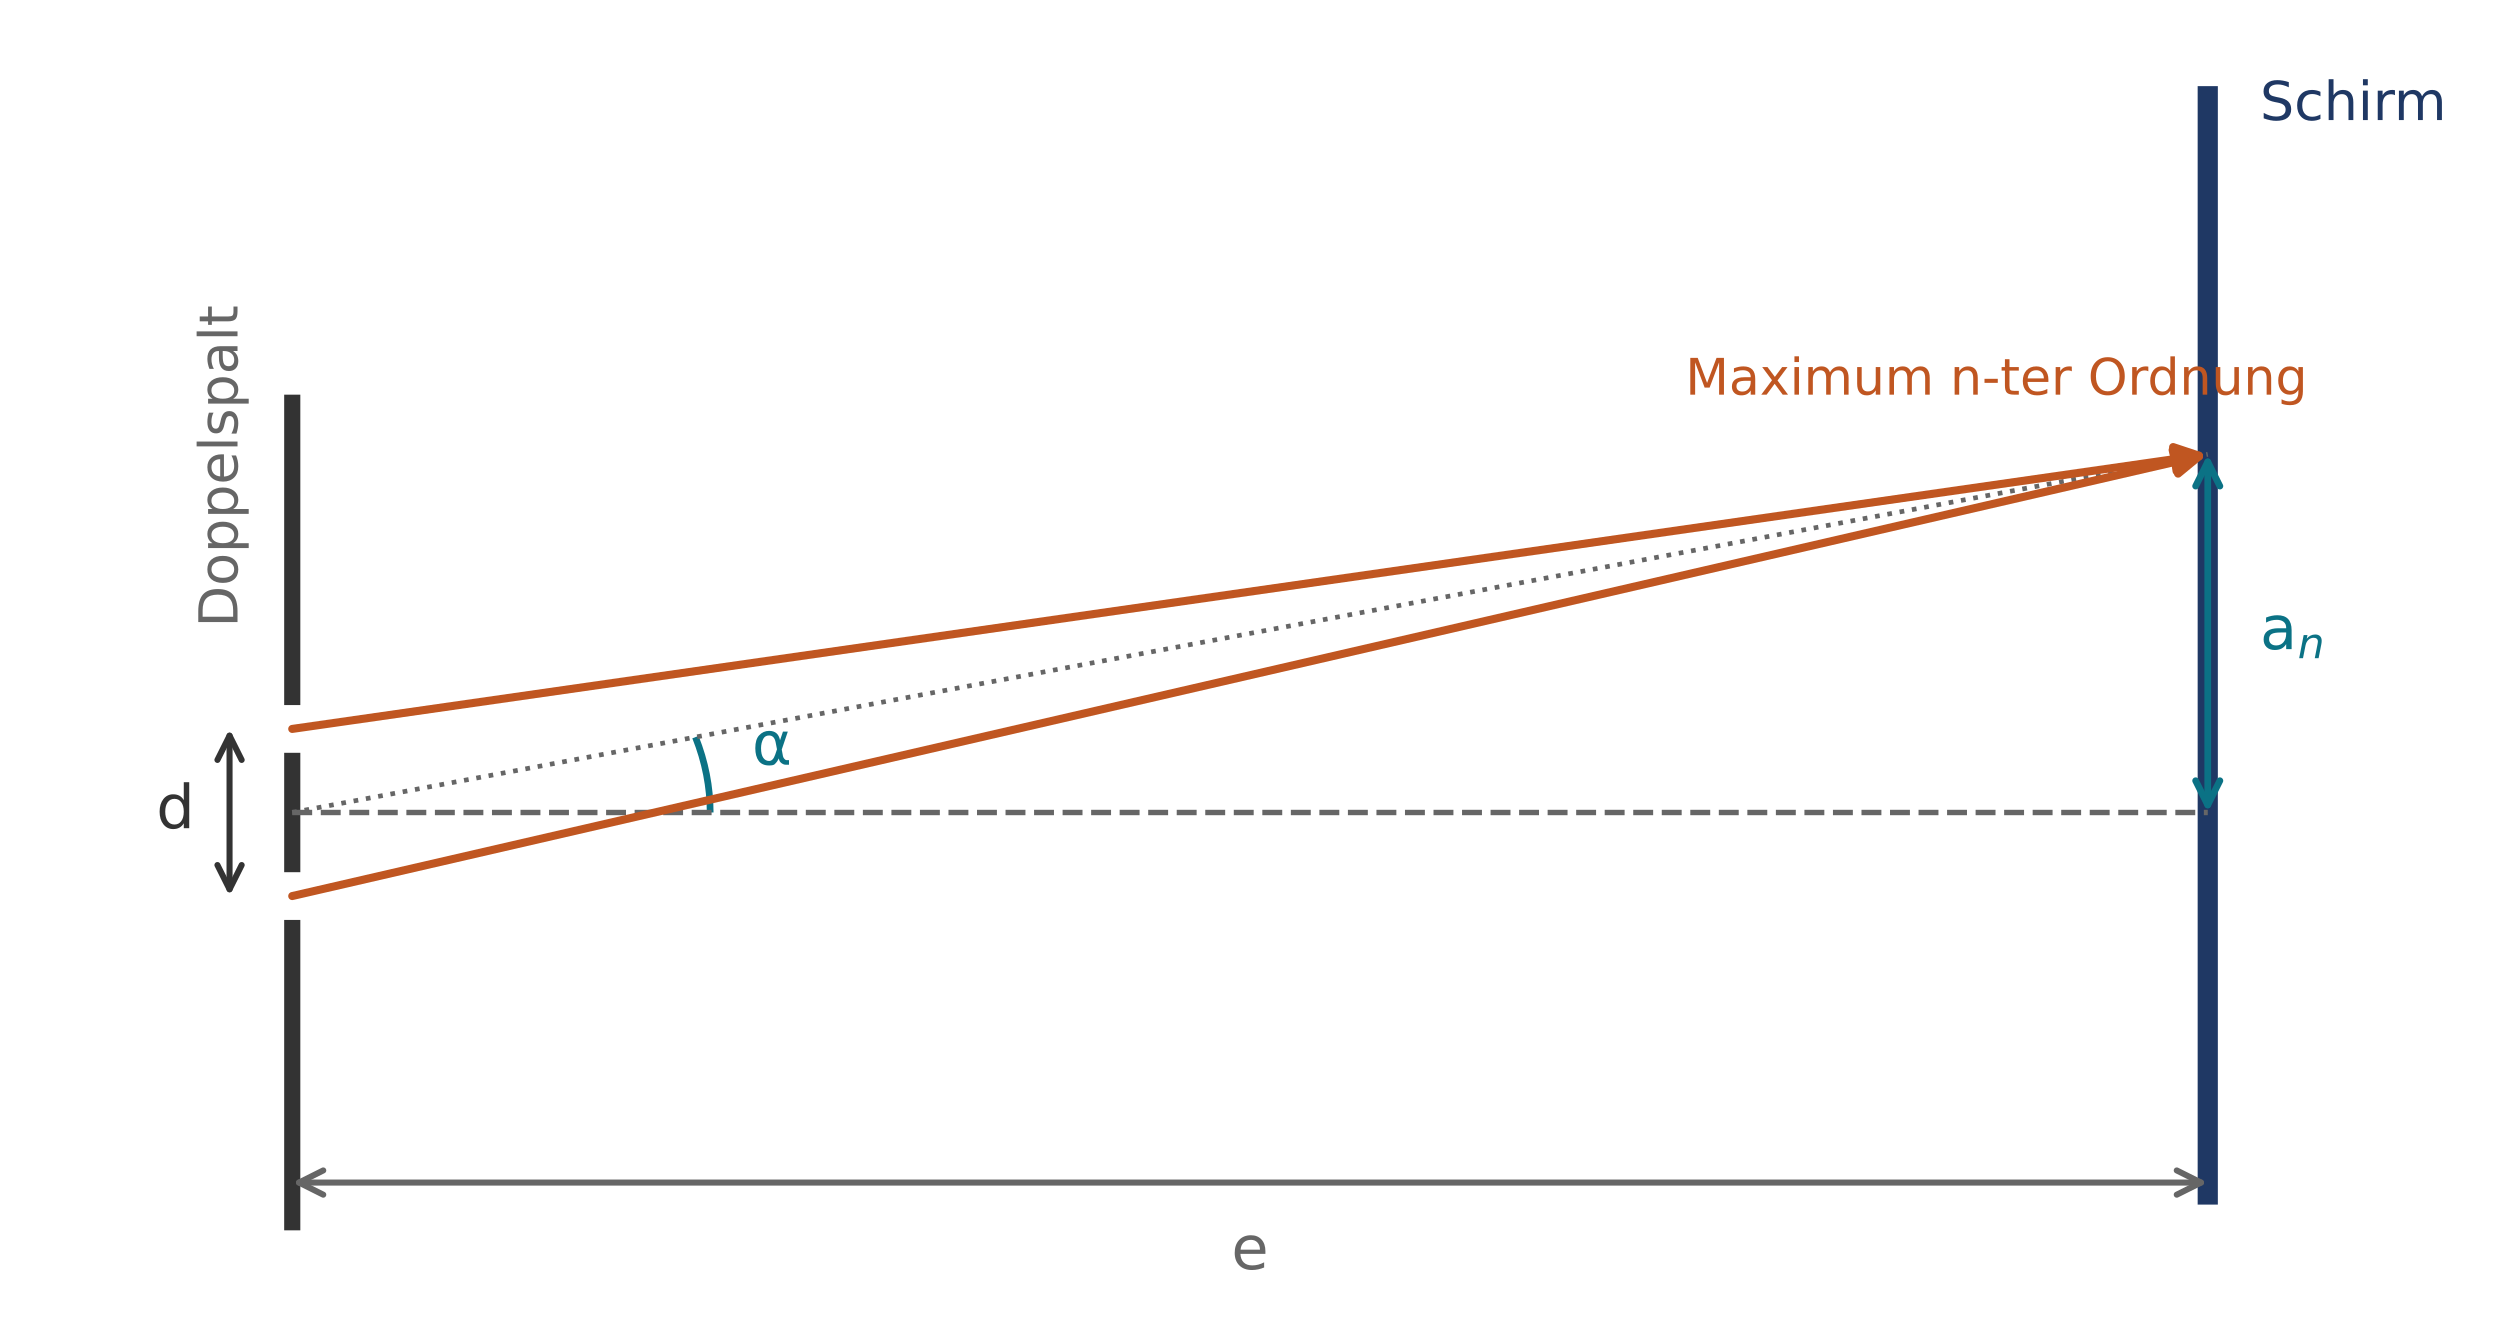
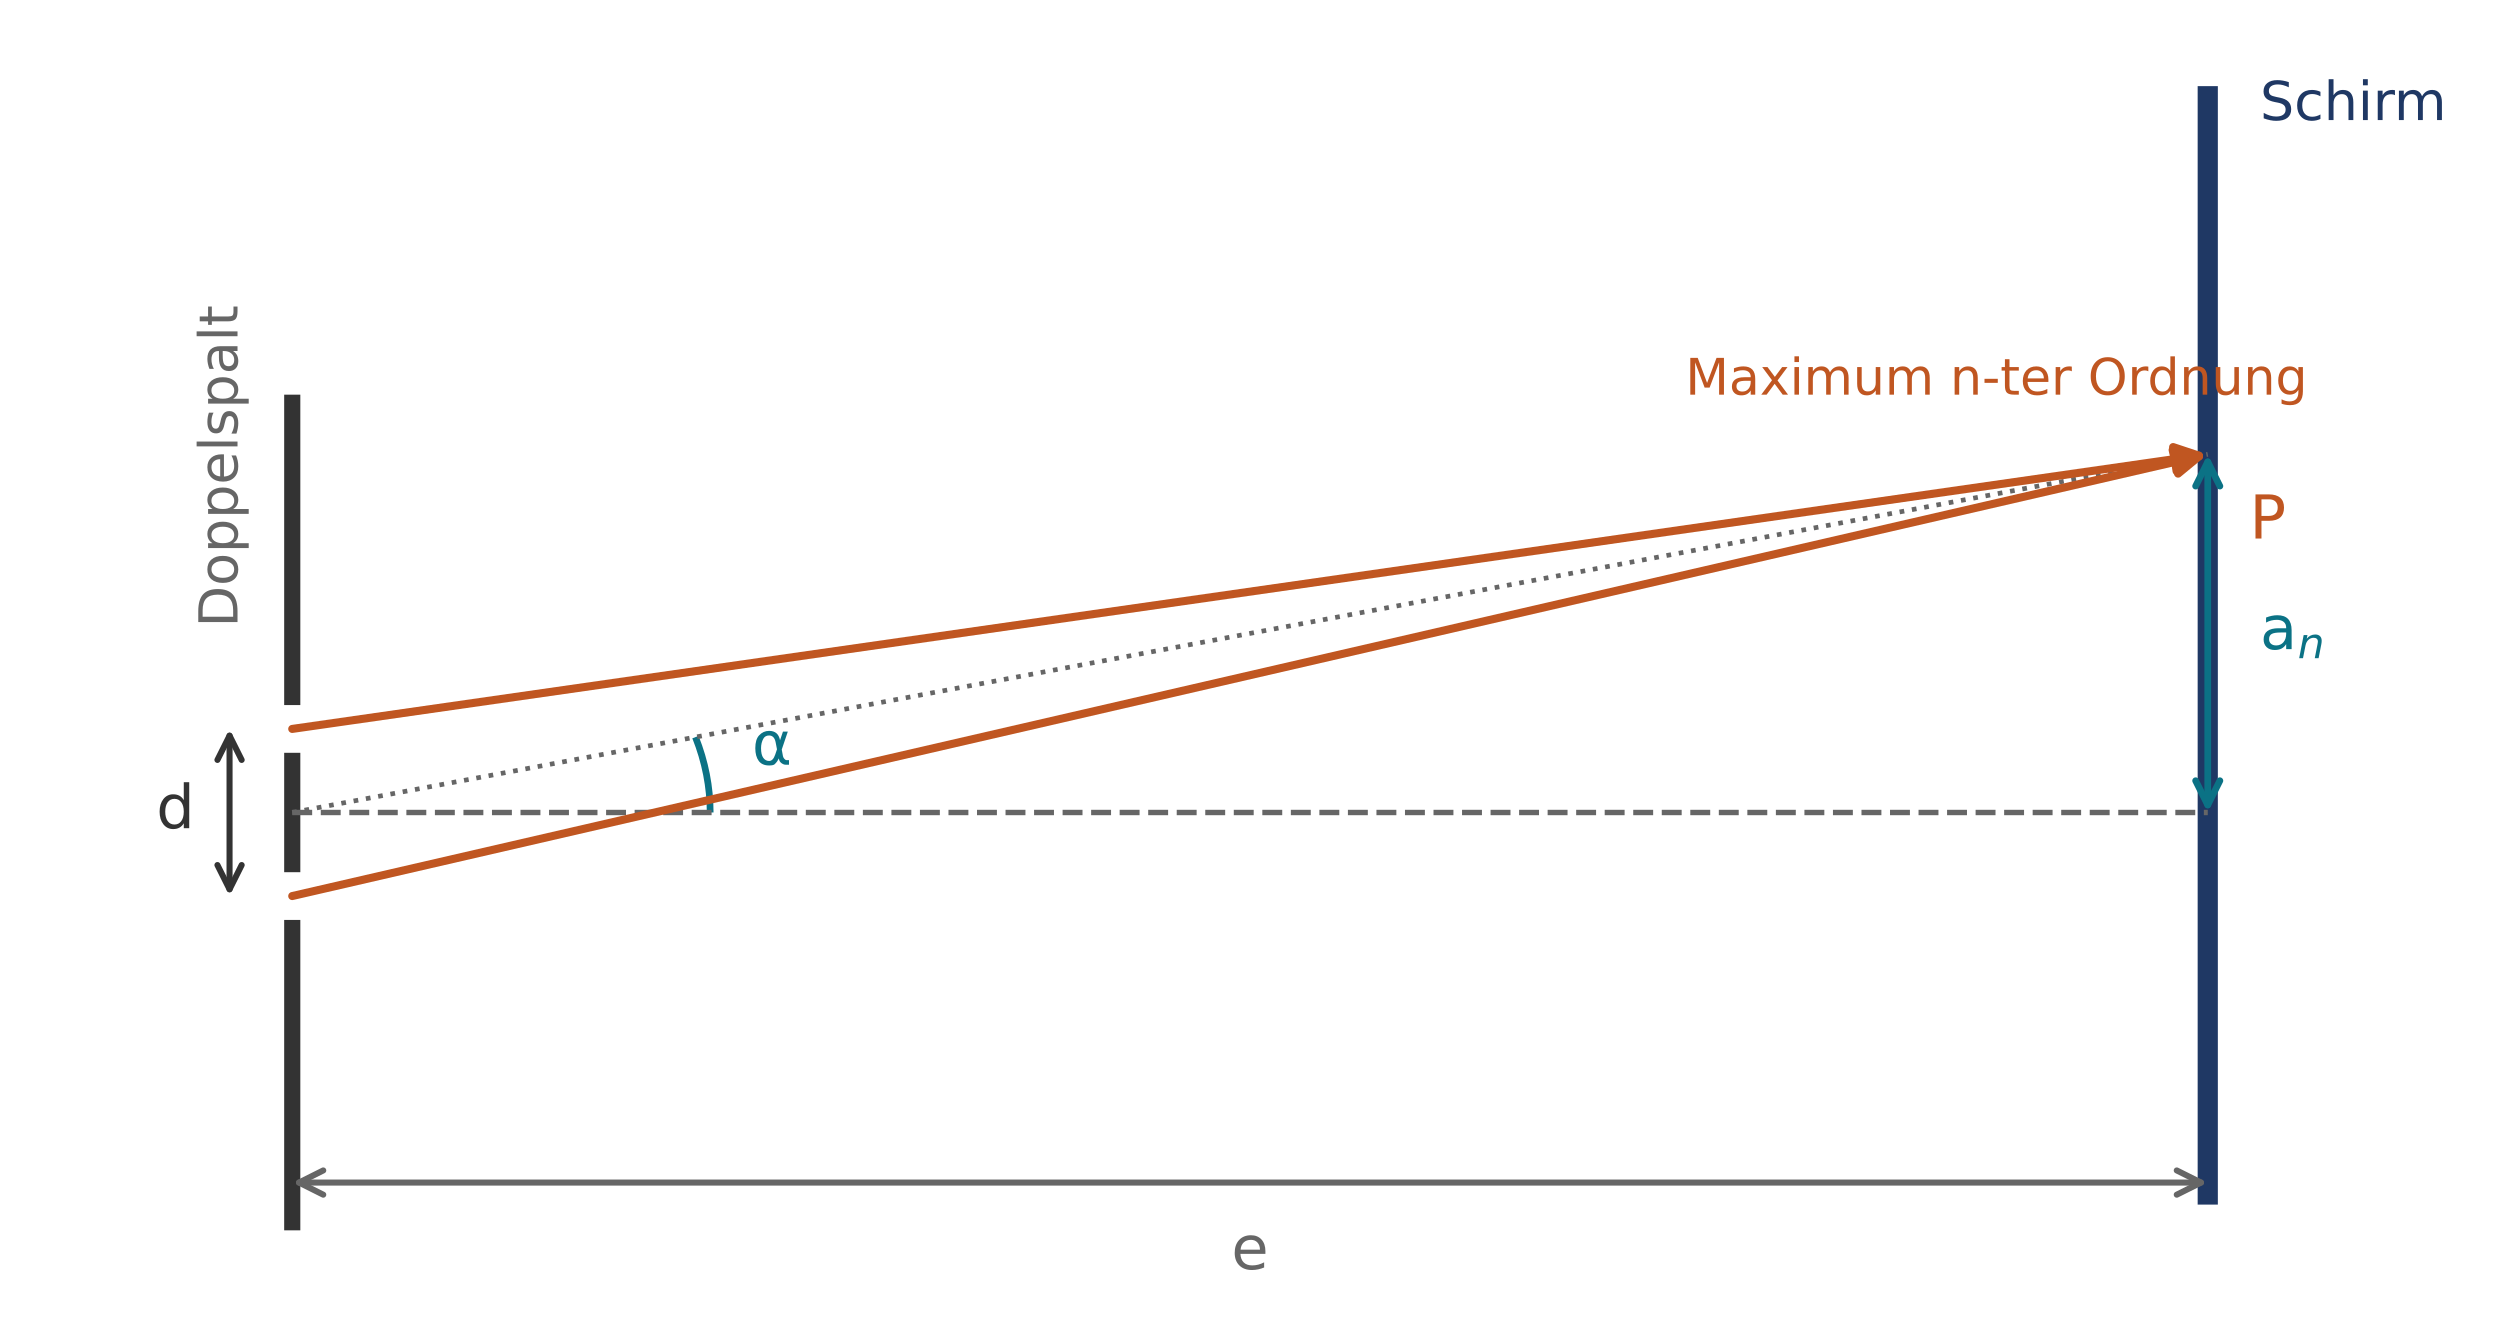
<svg xmlns="http://www.w3.org/2000/svg" xmlns:xlink="http://www.w3.org/1999/xlink" width="371.52pt" height="197.969pt" viewBox="0 0 371.52 197.969" version="1.1">
  <defs>
    <style type="text/css">*{stroke-linejoin: round; stroke-linecap: butt}</style>
  </defs>
  <g id="figure_1">
    <g id="patch_1">
      <path d="M 0 197.969  L 371.52 197.969  L 371.52 0  L 0 0  L 0 197.969  z " style="fill: none" />
    </g>
    <g id="axes_1">
      <g id="patch_2">
-         <path d="M 105.537 120.741  C 105.537 118.851 105.354 116.963 104.988 115.09  C 104.622 113.216 104.074 111.362 103.349 109.538  " clip-path="url(#peed88fa8ec)" style="fill: none; stroke: #0b7285; stroke-linejoin: miter" />
+         <path d="M 105.537 120.741  C 105.537 118.851 105.354 116.963 104.988 115.09  C 104.622 113.216 104.074 111.362 103.349 109.538  " clip-path="url(#p7ce50b1351)" style="fill: none; stroke: #0b7285; stroke-linejoin: miter" />
      </g>
      <g id="line2d_1">
-         <path d="M 43.43 182.834  L 43.43 136.708  " clip-path="url(#peed88fa8ec)" style="fill: none; stroke: #333333; stroke-width: 2.4" />
+         <path d="M 43.43 182.834  L 43.43 136.708  " clip-path="url(#p7ce50b1351)" style="fill: none; stroke: #333333; stroke-width: 2.4" />
      </g>
      <g id="line2d_2">
-         <path d="M 43.43 129.612  L 43.43 111.871  " clip-path="url(#peed88fa8ec)" style="fill: none; stroke: #333333; stroke-width: 2.4" />
+         <path d="M 43.43 129.612  L 43.43 111.871  " clip-path="url(#p7ce50b1351)" style="fill: none; stroke: #333333; stroke-width: 2.4" />
      </g>
      <g id="line2d_3">
-         <path d="M 43.43 104.774  L 43.43 58.648  " clip-path="url(#peed88fa8ec)" style="fill: none; stroke: #333333; stroke-width: 2.4" />
+         <path d="M 43.43 104.774  L 43.43 58.648  " clip-path="url(#p7ce50b1351)" style="fill: none; stroke: #333333; stroke-width: 2.4" />
      </g>
      <g id="line2d_4">
-         <path d="M 328.09 177.512  L 328.09 14.296  " clip-path="url(#peed88fa8ec)" style="fill: none; stroke: #1f3864; stroke-width: 3; stroke-linecap: square" />
+         <path d="M 328.09 177.512  L 328.09 14.296  " clip-path="url(#p7ce50b1351)" style="fill: none; stroke: #1f3864; stroke-width: 3; stroke-linecap: square" />
      </g>
      <g id="line2d_5">
-         <path d="M 43.43 120.741  L 328.09 120.741  " clip-path="url(#peed88fa8ec)" style="fill: none; stroke-dasharray: 2.96,1.28; stroke-dashoffset: 0; stroke: #666666; stroke-width: 0.8" />
+         <path d="M 43.43 120.741  L 328.09 120.741  " clip-path="url(#p7ce50b1351)" style="fill: none; stroke-dasharray: 2.96,1.28; stroke-dashoffset: 0; stroke: #666666; stroke-width: 0.8" />
      </g>
      <g id="line2d_6">
-         <path d="M 43.43 120.741  L 328.09 67.519  " clip-path="url(#peed88fa8ec)" style="fill: none; stroke-dasharray: 0.7,1.155; stroke-dashoffset: 0; stroke: #666666; stroke-width: 0.7" />
+         <path d="M 43.43 120.741  L 328.09 67.519  " clip-path="url(#p7ce50b1351)" style="fill: none; stroke-dasharray: 0.7,1.155; stroke-dashoffset: 0; stroke: #666666; stroke-width: 0.7" />
      </g>
      <g id="text_1">
        <g style="fill: #666666" transform="translate(35.29691 93.2253) rotate(-90) scale(0.08 -0.08)">
          <defs>
            <path id="DejaVuSans-27" d="M 1259 4147  L 1259 519  L 2022 519  Q 2988 519 3436 956  Q 3884 1394 3884 2338  Q 3884 3275 3436 3711  Q 2988 4147 2022 4147  L 1259 4147  z M 628 4666  L 1925 4666  Q 3281 4666 3915 4102  Q 4550 3538 4550 2338  Q 4550 1131 3912 565  Q 3275 0 1925 0  L 628 0  L 628 4666  z " transform="scale(0.015625)" />
            <path id="DejaVuSans-52" d="M 1959 3097  Q 1497 3097 1228 2736  Q 959 2375 959 1747  Q 959 1119 1226 758  Q 1494 397 1959 397  Q 2419 397 2687 759  Q 2956 1122 2956 1747  Q 2956 2369 2687 2733  Q 2419 3097 1959 3097  z M 1959 3584  Q 2709 3584 3137 3096  Q 3566 2609 3566 1747  Q 3566 888 3137 398  Q 2709 -91 1959 -91  Q 1206 -91 779 398  Q 353 888 353 1747  Q 353 2609 779 3096  Q 1206 3584 1959 3584  z " transform="scale(0.015625)" />
            <path id="DejaVuSans-53" d="M 1159 525  L 1159 -1331  L 581 -1331  L 581 3500  L 1159 3500  L 1159 2969  Q 1341 3281 1617 3432  Q 1894 3584 2278 3584  Q 2916 3584 3314 3078  Q 3713 2572 3713 1747  Q 3713 922 3314 415  Q 2916 -91 2278 -91  Q 1894 -91 1617 61  Q 1341 213 1159 525  z M 3116 1747  Q 3116 2381 2855 2742  Q 2594 3103 2138 3103  Q 1681 3103 1420 2742  Q 1159 2381 1159 1747  Q 1159 1113 1420 752  Q 1681 391 2138 391  Q 2594 391 2855 752  Q 3116 1113 3116 1747  z " transform="scale(0.015625)" />
            <path id="DejaVuSans-48" d="M 3597 1894  L 3597 1613  L 953 1613  Q 991 1019 1311 708  Q 1631 397 2203 397  Q 2534 397 2845 478  Q 3156 559 3463 722  L 3463 178  Q 3153 47 2828 -22  Q 2503 -91 2169 -91  Q 1331 -91 842 396  Q 353 884 353 1716  Q 353 2575 817 3079  Q 1281 3584 2069 3584  Q 2775 3584 3186 3129  Q 3597 2675 3597 1894  z M 3022 2063  Q 3016 2534 2758 2815  Q 2500 3097 2075 3097  Q 1594 3097 1305 2825  Q 1016 2553 972 2059  L 3022 2063  z " transform="scale(0.015625)" />
            <path id="DejaVuSans-4f" d="M 603 4863  L 1178 4863  L 1178 0  L 603 0  L 603 4863  z " transform="scale(0.015625)" />
            <path id="DejaVuSans-56" d="M 2834 3397  L 2834 2853  Q 2591 2978 2328 3040  Q 2066 3103 1784 3103  Q 1356 3103 1142 2972  Q 928 2841 928 2578  Q 928 2378 1081 2264  Q 1234 2150 1697 2047  L 1894 2003  Q 2506 1872 2764 1633  Q 3022 1394 3022 966  Q 3022 478 2636 193  Q 2250 -91 1575 -91  Q 1294 -91 989 -36  Q 684 19 347 128  L 347 722  Q 666 556 975 473  Q 1284 391 1588 391  Q 1994 391 2212 530  Q 2431 669 2431 922  Q 2431 1156 2273 1281  Q 2116 1406 1581 1522  L 1381 1569  Q 847 1681 609 1914  Q 372 2147 372 2553  Q 372 3047 722 3315  Q 1072 3584 1716 3584  Q 2034 3584 2315 3537  Q 2597 3491 2834 3397  z " transform="scale(0.015625)" />
            <path id="DejaVuSans-44" d="M 2194 1759  Q 1497 1759 1228 1600  Q 959 1441 959 1056  Q 959 750 1161 570  Q 1363 391 1709 391  Q 2188 391 2477 730  Q 2766 1069 2766 1631  L 2766 1759  L 2194 1759  z M 3341 1997  L 3341 0  L 2766 0  L 2766 531  Q 2569 213 2275 61  Q 1981 -91 1556 -91  Q 1019 -91 701 211  Q 384 513 384 1019  Q 384 1609 779 1909  Q 1175 2209 1959 2209  L 2766 2209  L 2766 2266  Q 2766 2663 2505 2880  Q 2244 3097 1772 3097  Q 1472 3097 1187 3025  Q 903 2953 641 2809  L 641 3341  Q 956 3463 1253 3523  Q 1550 3584 1831 3584  Q 2591 3584 2966 3190  Q 3341 2797 3341 1997  z " transform="scale(0.015625)" />
            <path id="DejaVuSans-57" d="M 1172 4494  L 1172 3500  L 2356 3500  L 2356 3053  L 1172 3053  L 1172 1153  Q 1172 725 1289 603  Q 1406 481 1766 481  L 2356 481  L 2356 0  L 1766 0  Q 1100 0 847 248  Q 594 497 594 1153  L 594 3053  L 172 3053  L 172 3500  L 594 3500  L 594 4494  L 1172 4494  z " transform="scale(0.015625)" />
          </defs>
          <use xlink:href="#DejaVuSans-27" />
          <use xlink:href="#DejaVuSans-52" transform="translate(77 0)" />
          <use xlink:href="#DejaVuSans-53" transform="translate(138.1875 0)" />
          <use xlink:href="#DejaVuSans-53" transform="translate(201.6719 0)" />
          <use xlink:href="#DejaVuSans-48" transform="translate(265.1562 0)" />
          <use xlink:href="#DejaVuSans-4f" transform="translate(326.6875 0)" />
          <use xlink:href="#DejaVuSans-56" transform="translate(354.4688 0)" />
          <use xlink:href="#DejaVuSans-53" transform="translate(406.5625 0)" />
          <use xlink:href="#DejaVuSans-44" transform="translate(470.0469 0)" />
          <use xlink:href="#DejaVuSans-4f" transform="translate(531.3281 0)" />
          <use xlink:href="#DejaVuSans-57" transform="translate(559.1094 0)" />
        </g>
      </g>
      <g id="text_2">
        <g style="fill: #1f3864" transform="translate(335.8539 17.84448) scale(0.08 -0.08)">
          <defs>
            <path id="DejaVuSans-36" d="M 3425 4513  L 3425 3897  Q 3066 4069 2747 4153  Q 2428 4238 2131 4238  Q 1616 4238 1336 4038  Q 1056 3838 1056 3469  Q 1056 3159 1242 3001  Q 1428 2844 1947 2747  L 2328 2669  Q 3034 2534 3370 2195  Q 3706 1856 3706 1288  Q 3706 609 3251 259  Q 2797 -91 1919 -91  Q 1588 -91 1214 -16  Q 841 59 441 206  L 441 856  Q 825 641 1194 531  Q 1563 422 1919 422  Q 2459 422 2753 634  Q 3047 847 3047 1241  Q 3047 1584 2836 1778  Q 2625 1972 2144 2069  L 1759 2144  Q 1053 2284 737 2584  Q 422 2884 422 3419  Q 422 4038 858 4394  Q 1294 4750 2059 4750  Q 2388 4750 2728 4690  Q 3069 4631 3425 4513  z " transform="scale(0.015625)" />
            <path id="DejaVuSans-46" d="M 3122 3366  L 3122 2828  Q 2878 2963 2633 3030  Q 2388 3097 2138 3097  Q 1578 3097 1268 2742  Q 959 2388 959 1747  Q 959 1106 1268 751  Q 1578 397 2138 397  Q 2388 397 2633 464  Q 2878 531 3122 666  L 3122 134  Q 2881 22 2623 -34  Q 2366 -91 2075 -91  Q 1284 -91 818 406  Q 353 903 353 1747  Q 353 2603 823 3093  Q 1294 3584 2113 3584  Q 2378 3584 2631 3529  Q 2884 3475 3122 3366  z " transform="scale(0.015625)" />
            <path id="DejaVuSans-4b" d="M 3513 2113  L 3513 0  L 2938 0  L 2938 2094  Q 2938 2591 2744 2837  Q 2550 3084 2163 3084  Q 1697 3084 1428 2787  Q 1159 2491 1159 1978  L 1159 0  L 581 0  L 581 4863  L 1159 4863  L 1159 2956  Q 1366 3272 1645 3428  Q 1925 3584 2291 3584  Q 2894 3584 3203 3211  Q 3513 2838 3513 2113  z " transform="scale(0.015625)" />
            <path id="DejaVuSans-4c" d="M 603 3500  L 1178 3500  L 1178 0  L 603 0  L 603 3500  z M 603 4863  L 1178 4863  L 1178 4134  L 603 4134  L 603 4863  z " transform="scale(0.015625)" />
            <path id="DejaVuSans-55" d="M 2631 2963  Q 2534 3019 2420 3045  Q 2306 3072 2169 3072  Q 1681 3072 1420 2755  Q 1159 2438 1159 1844  L 1159 0  L 581 0  L 581 3500  L 1159 3500  L 1159 2956  Q 1341 3275 1631 3429  Q 1922 3584 2338 3584  Q 2397 3584 2469 3576  Q 2541 3569 2628 3553  L 2631 2963  z " transform="scale(0.015625)" />
            <path id="DejaVuSans-50" d="M 3328 2828  Q 3544 3216 3844 3400  Q 4144 3584 4550 3584  Q 5097 3584 5394 3201  Q 5691 2819 5691 2113  L 5691 0  L 5113 0  L 5113 2094  Q 5113 2597 4934 2840  Q 4756 3084 4391 3084  Q 3944 3084 3684 2787  Q 3425 2491 3425 1978  L 3425 0  L 2847 0  L 2847 2094  Q 2847 2600 2669 2842  Q 2491 3084 2119 3084  Q 1678 3084 1418 2786  Q 1159 2488 1159 1978  L 1159 0  L 581 0  L 581 3500  L 1159 3500  L 1159 2956  Q 1356 3278 1631 3431  Q 1906 3584 2284 3584  Q 2666 3584 2933 3390  Q 3200 3197 3328 2828  z " transform="scale(0.015625)" />
          </defs>
          <use xlink:href="#DejaVuSans-36" />
          <use xlink:href="#DejaVuSans-46" transform="translate(63.48438 0)" />
          <use xlink:href="#DejaVuSans-4b" transform="translate(118.4688 0)" />
          <use xlink:href="#DejaVuSans-4c" transform="translate(181.8438 0)" />
          <use xlink:href="#DejaVuSans-55" transform="translate(209.625 0)" />
          <use xlink:href="#DejaVuSans-50" transform="translate(248.9844 0)" />
        </g>
      </g>
      <g id="patch_3">
        <path d="M 43.43 133.16  Q 185.76 100.339 326.783 67.82  " style="fill: none; stroke: #c05621; stroke-width: 1.2; stroke-linecap: round" />
        <path d="M 322.871 66.875  L 326.783 67.82  L 323.68 70.383  z " style="fill: #c05621; stroke: #c05621; stroke-width: 1.2; stroke-linecap: round" />
      </g>
      <g id="patch_4">
        <path d="M 43.43 108.323  Q 185.76 87.921 326.762 67.709  " style="fill: none; stroke: #c05621; stroke-width: 1.2; stroke-linecap: round" />
        <path d="M 322.943 66.438  L 326.762 67.709  L 323.454 70.002  z " style="fill: #c05621; stroke: #c05621; stroke-width: 1.2; stroke-linecap: round" />
      </g>
      <g id="patch_5">
        <path d="M 328.09 68.637  Q 328.09 94.13 328.09 119.623  " style="fill: none; stroke: #0b7285; stroke-linecap: round" />
        <path d="M 326.29 72.237  L 328.09 68.637  L 329.89 72.237  " style="fill: none; stroke: #0b7285; stroke-linecap: round" />
        <path d="M 329.89 116.023  L 328.09 119.623  L 326.29 116.023  " style="fill: none; stroke: #0b7285; stroke-linecap: round" />
      </g>
      <g id="text_3">
        <g style="fill: #0b7285" transform="translate(335.8539 96.46781) scale(0.09 -0.09)">
          <defs>
            <path id="DejaVuSans-Oblique-51" d="M 3566 2113  L 3156 0  L 2578 0  L 2988 2091  Q 3016 2238 3031 2350  Q 3047 2463 3047 2528  Q 3047 2791 2881 2937  Q 2716 3084 2419 3084  Q 1956 3084 1622 2776  Q 1288 2469 1184 1941  L 800 0  L 225 0  L 903 3500  L 1478 3500  L 1363 2950  Q 1603 3253 1940 3418  Q 2278 3584 2650 3584  Q 3113 3584 3367 3334  Q 3622 3084 3622 2631  Q 3622 2519 3608 2391  Q 3594 2263 3566 2113  z " transform="scale(0.015625)" />
          </defs>
          <use xlink:href="#DejaVuSans-44" />
          <use xlink:href="#DejaVuSans-Oblique-51" transform="translate(62.23633 -14.99995) scale(0.7)" />
        </g>
      </g>
      <g id="patch_6">
        <path d="M 44.436 175.738  Q 185.76 175.738 327.084 175.738  " style="fill: none; stroke: #666666; stroke-width: 0.9; stroke-linecap: round" />
        <path d="M 48.036 177.538  L 44.436 175.738  L 48.036 173.938  " style="fill: none; stroke: #666666; stroke-width: 0.9; stroke-linecap: round" />
        <path d="M 323.484 173.938  L 327.084 175.738  L 323.484 177.538  " style="fill: none; stroke: #666666; stroke-width: 0.9; stroke-linecap: round" />
      </g>
      <g id="text_4">
        <g style="fill: #666666" transform="translate(182.9911 188.6074) scale(0.09 -0.09)">
          <use xlink:href="#DejaVuSans-48" />
        </g>
      </g>
      <g id="patch_7">
        <path d="M 34.113 109.329  Q 34.113 120.741 34.113 132.153  " style="fill: none; stroke: #333333; stroke-width: 0.9; stroke-linecap: round" />
        <path d="M 32.313 112.929  L 34.113 109.329  L 35.913 112.929  " style="fill: none; stroke: #333333; stroke-width: 0.9; stroke-linecap: round" />
        <path d="M 35.913 128.553  L 34.113 132.153  L 32.313 128.553  " style="fill: none; stroke: #333333; stroke-width: 0.9; stroke-linecap: round" />
      </g>
      <g id="text_5">
        <g style="fill: #333333" transform="translate(23.22415 123.0794) scale(0.09 -0.09)">
          <defs>
            <path id="DejaVuSans-47" d="M 2906 2969  L 2906 4863  L 3481 4863  L 3481 0  L 2906 0  L 2906 525  Q 2725 213 2448 61  Q 2172 -91 1784 -91  Q 1150 -91 751 415  Q 353 922 353 1747  Q 353 2572 751 3078  Q 1150 3584 1784 3584  Q 2172 3584 2448 3432  Q 2725 3281 2906 2969  z M 947 1747  Q 947 1113 1208 752  Q 1469 391 1925 391  Q 2381 391 2643 752  Q 2906 1113 2906 1747  Q 2906 2381 2643 2742  Q 2381 3103 1925 3103  Q 1469 3103 1208 2742  Q 947 2381 947 1747  z " transform="scale(0.015625)" />
          </defs>
          <use xlink:href="#DejaVuSans-47" />
        </g>
      </g>
      <g id="text_6">
        <g style="fill: #0b7285" transform="translate(111.7482 113.6448) scale(0.09 -0.09)">
          <defs>
            <path id="DejaVuSans-345" d="M 2644 1628  L 2506 2350  Q 2366 3091 1809 3091  Q 1391 3091 1200 2747  Q 959 2316 959 1747  Q 959 1059 1194 731  Q 1431 397 1809 397  Q 2228 397 2453 1063  L 2644 1628  z M 2966 2584  L 3275 3500  L 3788 3500  L 3147 1603  L 3272 919  Q 3300 766 3409 638  Q 3538 488 3638 488  L 3913 488  L 3913 0  L 3569 0  Q 3275 0 3013 263  Q 2884 394 2831 669  Q 2688 322 2394 50  Q 2256 -78 1809 -78  Q 1075 -78 719 397  Q 353 888 353 1747  Q 353 2666 750 3097  Q 1191 3578 1809 3578  Q 2781 3578 2966 2584  z " transform="scale(0.015625)" />
          </defs>
          <use xlink:href="#DejaVuSans-345" />
        </g>
      </g>
      <g id="text_7">
        <g style="fill: #c05621" transform="translate(250.4557 58.64832) scale(0.075 -0.075)">
          <defs>
            <path id="DejaVuSans-30" d="M 628 4666  L 1569 4666  L 2759 1491  L 3956 4666  L 4897 4666  L 4897 0  L 4281 0  L 4281 4097  L 3078 897  L 2444 897  L 1241 4097  L 1241 0  L 628 0  L 628 4666  z " transform="scale(0.015625)" />
            <path id="DejaVuSans-5b" d="M 3513 3500  L 2247 1797  L 3578 0  L 2900 0  L 1881 1375  L 863 0  L 184 0  L 1544 1831  L 300 3500  L 978 3500  L 1906 2253  L 2834 3500  L 3513 3500  z " transform="scale(0.015625)" />
            <path id="DejaVuSans-58" d="M 544 1381  L 544 3500  L 1119 3500  L 1119 1403  Q 1119 906 1312 657  Q 1506 409 1894 409  Q 2359 409 2629 706  Q 2900 1003 2900 1516  L 2900 3500  L 3475 3500  L 3475 0  L 2900 0  L 2900 538  Q 2691 219 2414 64  Q 2138 -91 1772 -91  Q 1169 -91 856 284  Q 544 659 544 1381  z M 1991 3584  L 1991 3584  z " transform="scale(0.015625)" />
            <path id="DejaVuSans-3" transform="scale(0.015625)" />
            <path id="DejaVuSans-51" d="M 3513 2113  L 3513 0  L 2938 0  L 2938 2094  Q 2938 2591 2744 2837  Q 2550 3084 2163 3084  Q 1697 3084 1428 2787  Q 1159 2491 1159 1978  L 1159 0  L 581 0  L 581 3500  L 1159 3500  L 1159 2956  Q 1366 3272 1645 3428  Q 1925 3584 2291 3584  Q 2894 3584 3203 3211  Q 3513 2838 3513 2113  z " transform="scale(0.015625)" />
            <path id="DejaVuSans-10" d="M 313 2009  L 1997 2009  L 1997 1497  L 313 1497  L 313 2009  z " transform="scale(0.015625)" />
            <path id="DejaVuSans-32" d="M 2522 4238  Q 1834 4238 1429 3725  Q 1025 3213 1025 2328  Q 1025 1447 1429 934  Q 1834 422 2522 422  Q 3209 422 3611 934  Q 4013 1447 4013 2328  Q 4013 3213 3611 3725  Q 3209 4238 2522 4238  z M 2522 4750  Q 3503 4750 4090 4092  Q 4678 3434 4678 2328  Q 4678 1225 4090 567  Q 3503 -91 2522 -91  Q 1538 -91 948 565  Q 359 1222 359 2328  Q 359 3434 948 4092  Q 1538 4750 2522 4750  z " transform="scale(0.015625)" />
            <path id="DejaVuSans-4a" d="M 2906 1791  Q 2906 2416 2648 2759  Q 2391 3103 1925 3103  Q 1463 3103 1205 2759  Q 947 2416 947 1791  Q 947 1169 1205 825  Q 1463 481 1925 481  Q 2391 481 2648 825  Q 2906 1169 2906 1791  z M 3481 434  Q 3481 -459 3084 -895  Q 2688 -1331 1869 -1331  Q 1566 -1331 1297 -1286  Q 1028 -1241 775 -1147  L 775 -588  Q 1028 -725 1275 -790  Q 1522 -856 1778 -856  Q 2344 -856 2625 -561  Q 2906 -266 2906 331  L 2906 616  Q 2728 306 2450 153  Q 2172 0 1784 0  Q 1141 0 747 490  Q 353 981 353 1791  Q 353 2603 747 3093  Q 1141 3584 1784 3584  Q 2172 3584 2450 3431  Q 2728 3278 2906 2969  L 2906 3500  L 3481 3500  L 3481 434  z " transform="scale(0.015625)" />
          </defs>
          <use xlink:href="#DejaVuSans-30" />
          <use xlink:href="#DejaVuSans-44" transform="translate(86.28125 0)" />
          <use xlink:href="#DejaVuSans-5b" transform="translate(147.5625 0)" />
          <use xlink:href="#DejaVuSans-4c" transform="translate(206.75 0)" />
          <use xlink:href="#DejaVuSans-50" transform="translate(234.5312 0)" />
          <use xlink:href="#DejaVuSans-58" transform="translate(331.9375 0)" />
          <use xlink:href="#DejaVuSans-50" transform="translate(395.3125 0)" />
          <use xlink:href="#DejaVuSans-3" transform="translate(492.7188 0)" />
          <use xlink:href="#DejaVuSans-51" transform="translate(524.5 0)" />
          <use xlink:href="#DejaVuSans-10" transform="translate(587.875 0)" />
          <use xlink:href="#DejaVuSans-57" transform="translate(623.9531 0)" />
          <use xlink:href="#DejaVuSans-48" transform="translate(663.1562 0)" />
          <use xlink:href="#DejaVuSans-55" transform="translate(724.6875 0)" />
          <use xlink:href="#DejaVuSans-3" transform="translate(765.7969 0)" />
          <use xlink:href="#DejaVuSans-32" transform="translate(797.5781 0)" />
          <use xlink:href="#DejaVuSans-55" transform="translate(876.2969 0)" />
          <use xlink:href="#DejaVuSans-47" transform="translate(915.6562 0)" />
          <use xlink:href="#DejaVuSans-51" transform="translate(979.1406 0)" />
          <use xlink:href="#DejaVuSans-58" transform="translate(1042.516 0)" />
          <use xlink:href="#DejaVuSans-51" transform="translate(1105.891 0)" />
          <use xlink:href="#DejaVuSans-4a" transform="translate(1169.266 0)" />
        </g>
      </g>
+       <g id="text_8">
+         <g style="fill: #c05621" transform="translate(334.3012 80.03367) scale(0.09 -0.09)">
+           <defs>
+             <path id="DejaVuSans-33" d="M 1259 4147  L 1259 2394  L 2053 2394  Q 2494 2394 2734 2622  Q 2975 2850 2975 3272  Q 2975 3691 2734 3919  Q 2494 4147 2053 4147  L 1259 4147  z M 628 4666  L 2053 4666  Q 2838 4666 3239 4311  Q 3641 3956 3641 3272  Q 3641 2581 3239 2228  Q 2838 1875 2053 1875  L 1259 1875  L 1259 0  L 628 0  L 628 4666  z " transform="scale(0.015625)" />
+           </defs>
+           <use xlink:href="#DejaVuSans-33" />
+         </g>
+       </g>
    </g>
  </g>
  <defs>
-     <clipPath id="peed88fa8ec">
+     <clipPath id="p7ce50b1351">
      <rect x="7.2" y="7.2" width="357.12" height="177.408" />
    </clipPath>
  </defs>
</svg>
